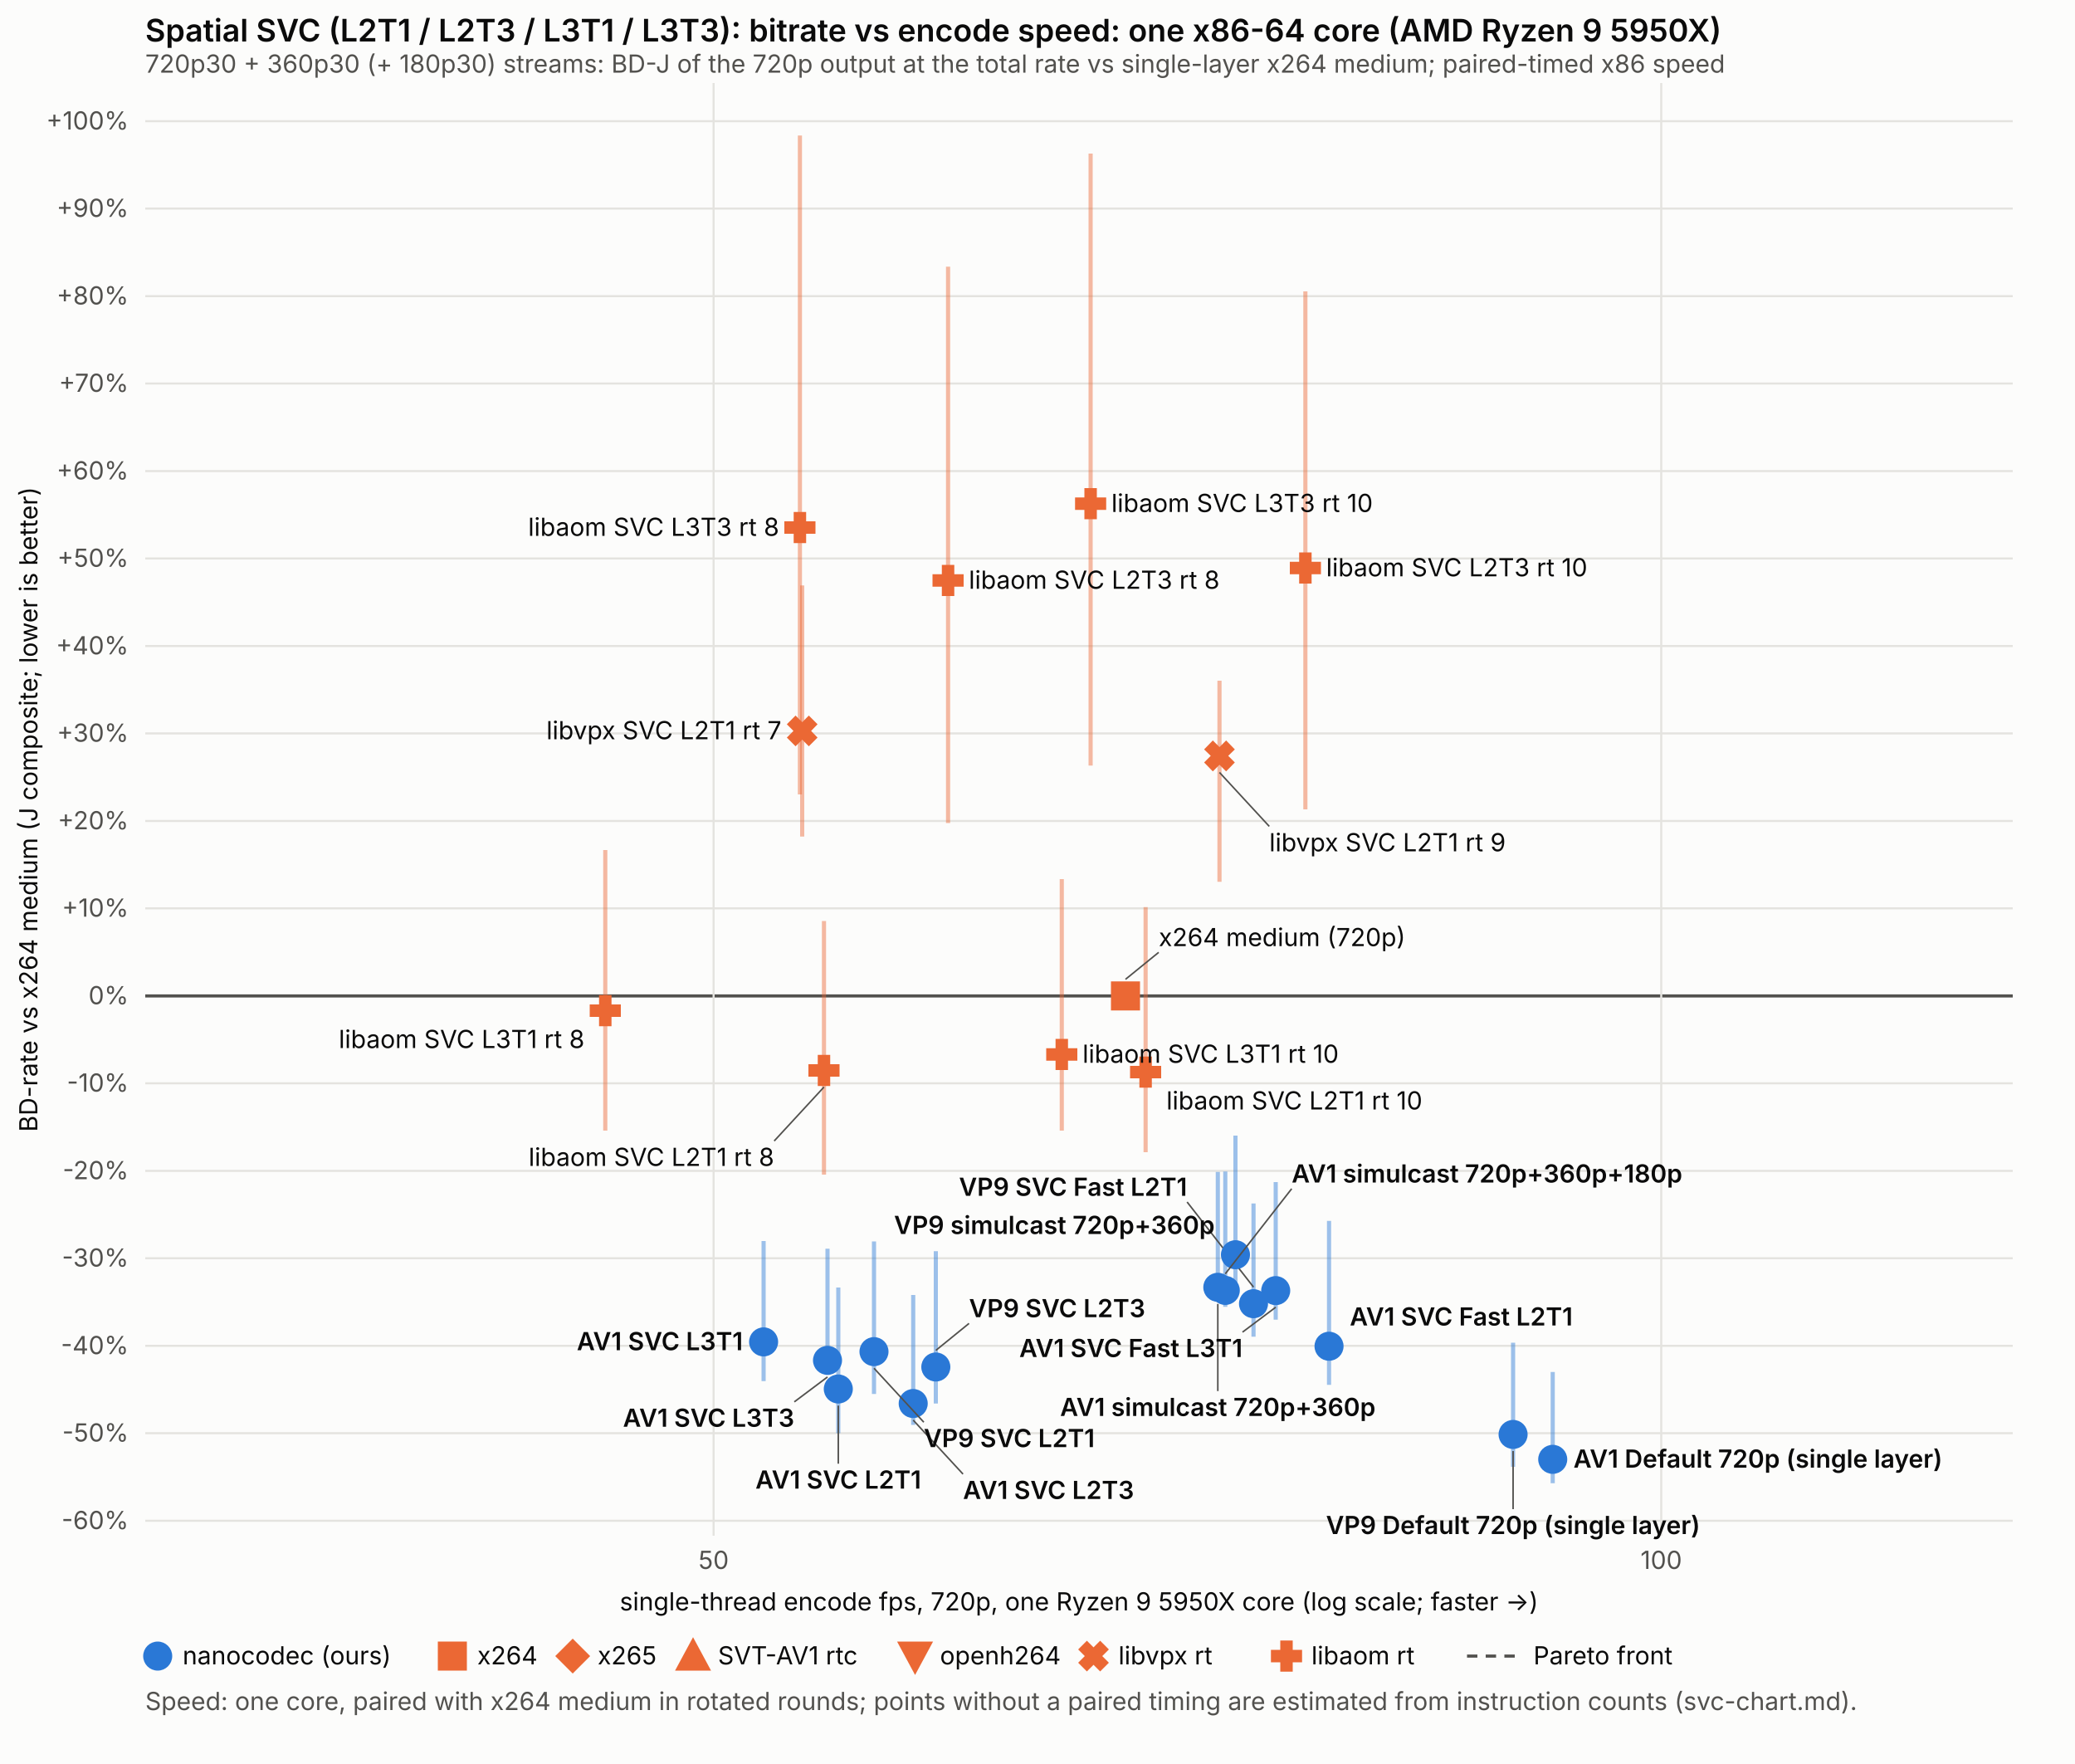
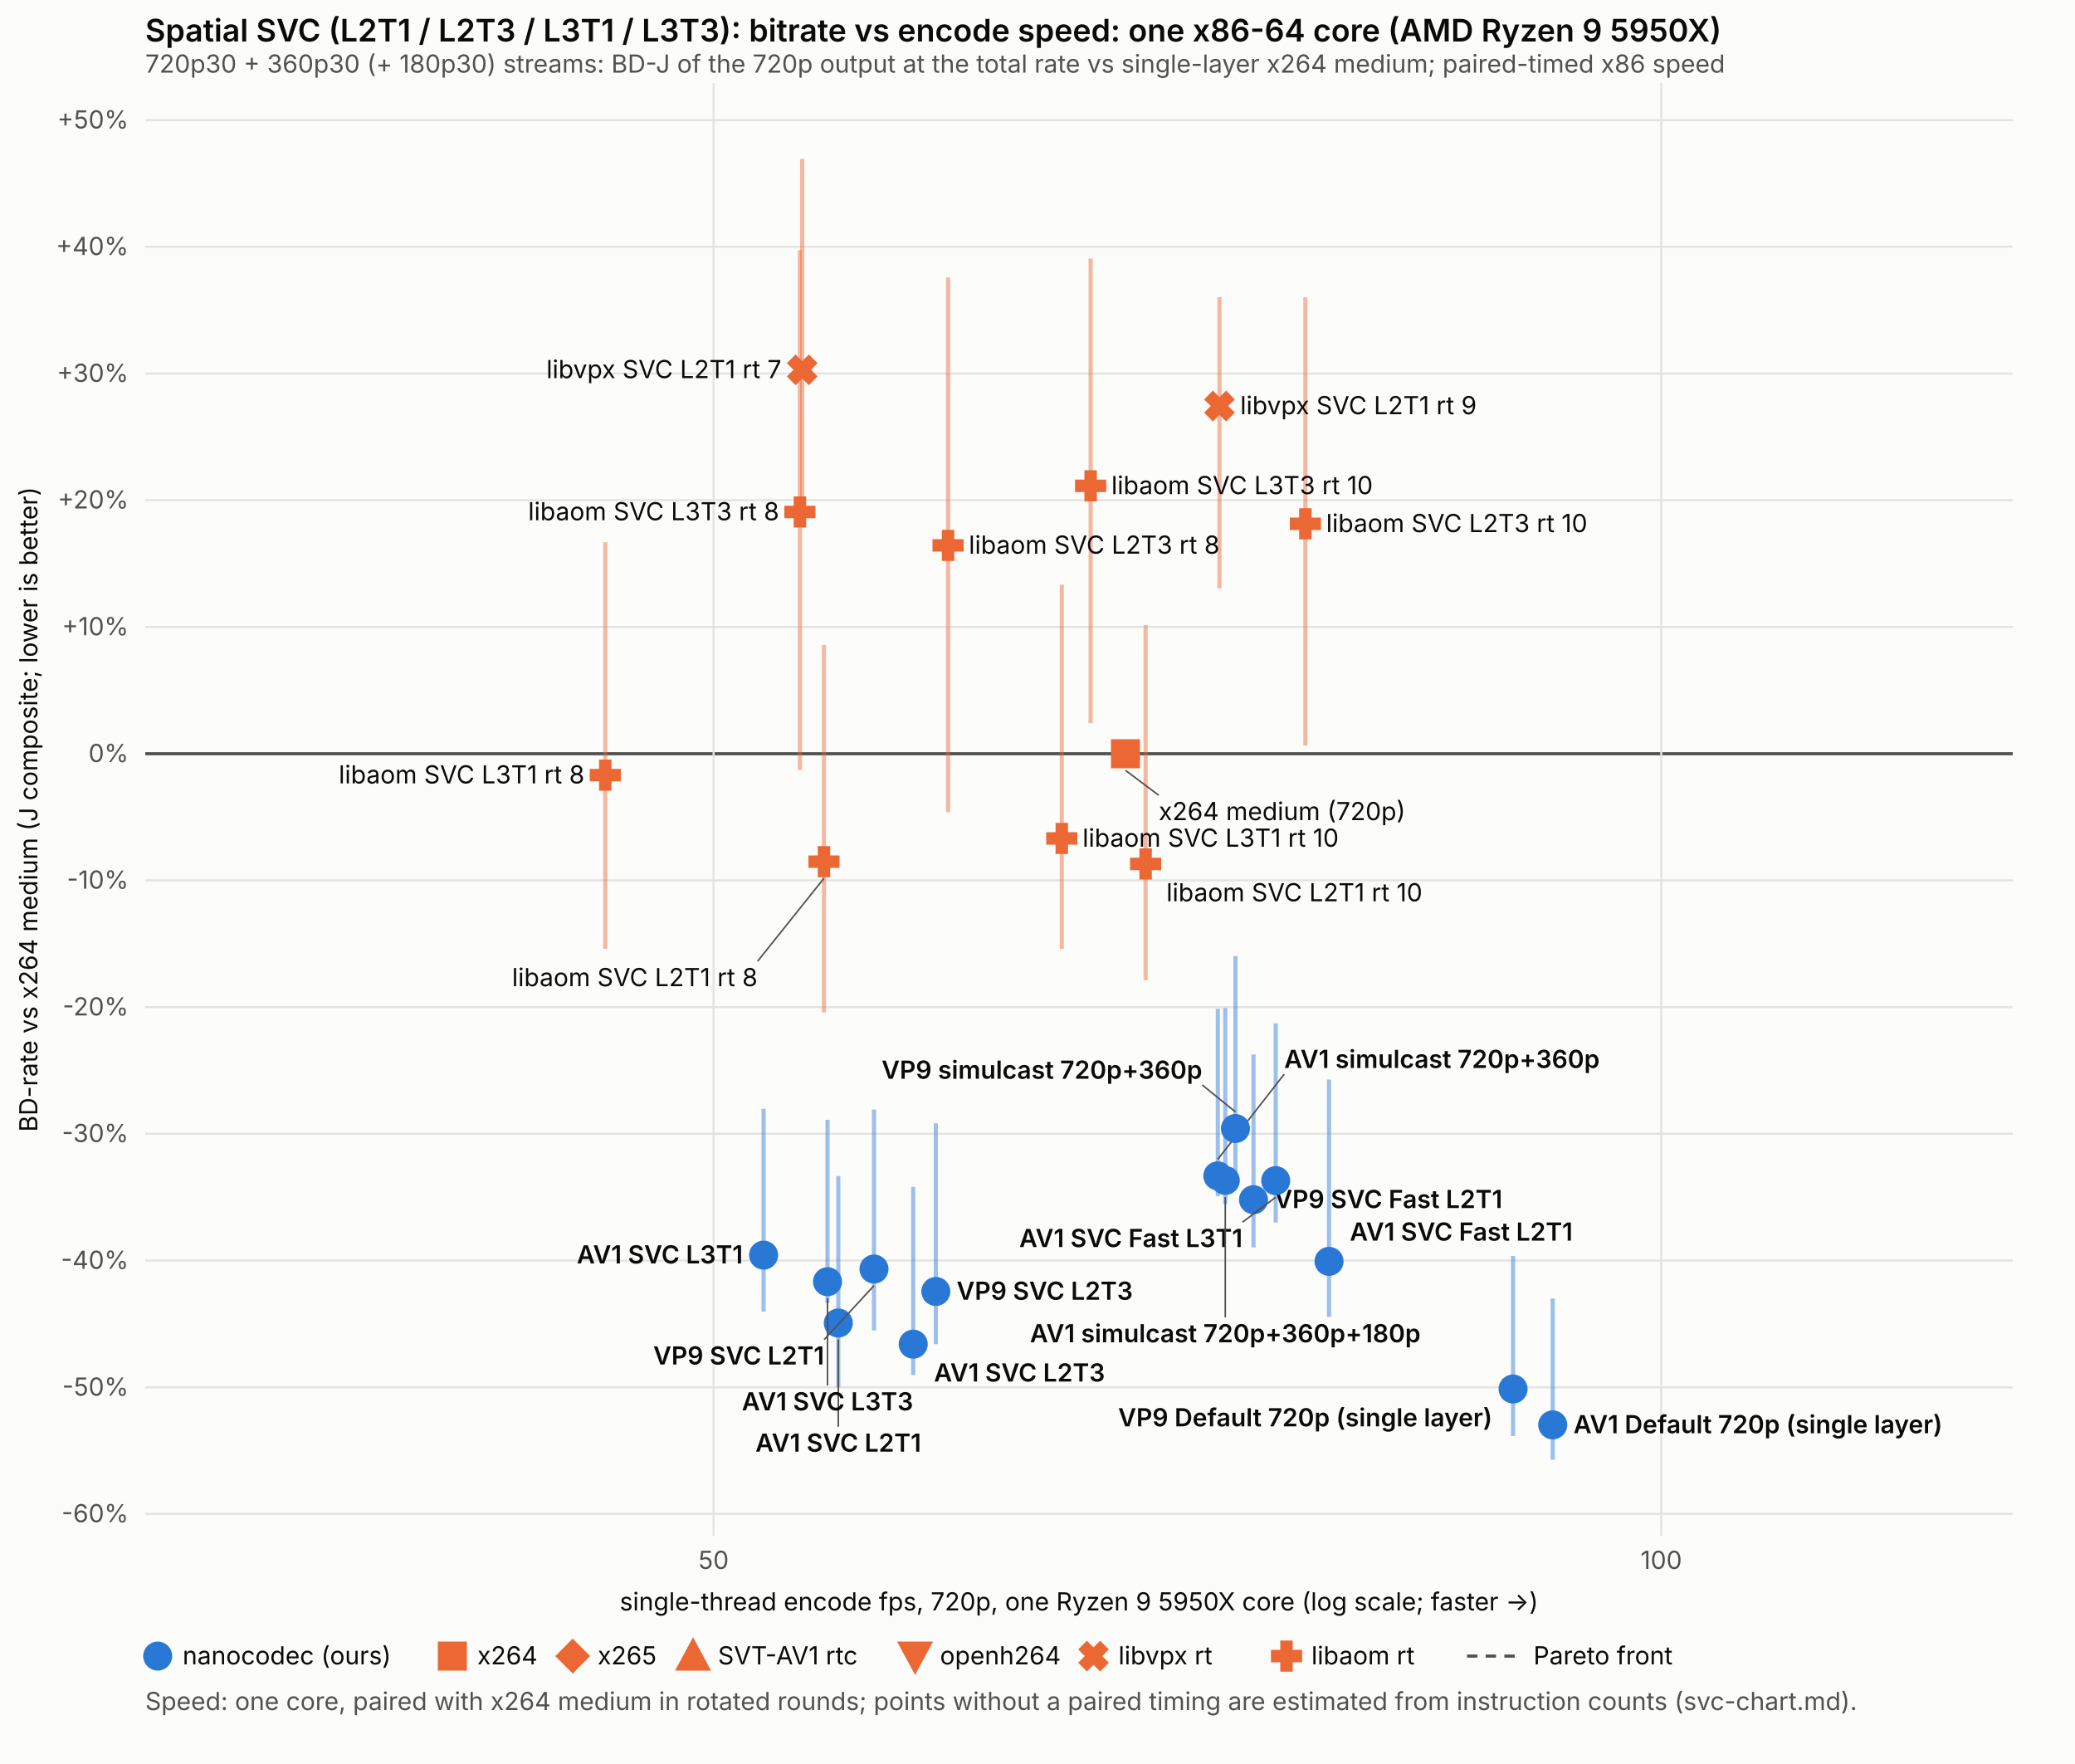
<svg xmlns="http://www.w3.org/2000/svg" viewBox="0 0 1000 850" width="1000" height="850" font-family="system-ui, -apple-system, Segoe UI, sans-serif" font-size="12">
  <rect width="1000" height="850" fill="#fcfcfb" />
  <text x="70" y="20" font-size="15" font-weight="600" fill="#0b0b0b">Spatial SVC (L2T1 / L2T3 / L3T1 / L3T3): bitrate vs encode speed: one x86-64 core (AMD Ryzen 9 5950X)</text>
  <text x="70" y="35" fill="#52514e">720p30 + 360p30 (+ 180p30) streams: BD-J of the 720p output at the total rate vs single-layer x264 medium; paired-timed x86 speed</text>
-   <line x1="70" x2="970" y1="732.8" y2="732.8" stroke="#e4e3df" stroke-width="1" />
-   <text x="62" y="736.8" text-anchor="end" fill="#52514e">-60%</text>
-   <line x1="70" x2="970" y1="690.6" y2="690.6" stroke="#e4e3df" stroke-width="1" />
-   <text x="62" y="694.6" text-anchor="end" fill="#52514e">-50%</text>
-   <line x1="70" x2="970" y1="648.5" y2="648.5" stroke="#e4e3df" stroke-width="1" />
-   <text x="62" y="652.5" text-anchor="end" fill="#52514e">-40%</text>
-   <line x1="70" x2="970" y1="606.3" y2="606.3" stroke="#e4e3df" stroke-width="1" />
-   <text x="62" y="610.3" text-anchor="end" fill="#52514e">-30%</text>
-   <line x1="70" x2="970" y1="564.2" y2="564.2" stroke="#e4e3df" stroke-width="1" />
-   <text x="62" y="568.2" text-anchor="end" fill="#52514e">-20%</text>
-   <line x1="70" x2="970" y1="522.0" y2="522.0" stroke="#e4e3df" stroke-width="1" />
-   <text x="62" y="526.0" text-anchor="end" fill="#52514e">-10%</text>
-   <line x1="70" x2="970" y1="479.9" y2="479.9" stroke="#52514e" stroke-width="1.5" />
-   <text x="62" y="483.9" text-anchor="end" fill="#52514e">0%</text>
-   <line x1="70" x2="970" y1="437.7" y2="437.7" stroke="#e4e3df" stroke-width="1" />
-   <text x="62" y="441.7" text-anchor="end" fill="#52514e">+10%</text>
-   <line x1="70" x2="970" y1="395.6" y2="395.6" stroke="#e4e3df" stroke-width="1" />
-   <text x="62" y="399.6" text-anchor="end" fill="#52514e">+20%</text>
-   <line x1="70" x2="970" y1="353.4" y2="353.4" stroke="#e4e3df" stroke-width="1" />
-   <text x="62" y="357.4" text-anchor="end" fill="#52514e">+30%</text>
-   <line x1="70" x2="970" y1="311.3" y2="311.3" stroke="#e4e3df" stroke-width="1" />
-   <text x="62" y="315.3" text-anchor="end" fill="#52514e">+40%</text>
-   <line x1="70" x2="970" y1="269.1" y2="269.1" stroke="#e4e3df" stroke-width="1" />
-   <text x="62" y="273.1" text-anchor="end" fill="#52514e">+50%</text>
-   <line x1="70" x2="970" y1="227.0" y2="227.0" stroke="#e4e3df" stroke-width="1" />
-   <text x="62" y="231.0" text-anchor="end" fill="#52514e">+60%</text>
-   <line x1="70" x2="970" y1="184.8" y2="184.8" stroke="#e4e3df" stroke-width="1" />
-   <text x="62" y="188.8" text-anchor="end" fill="#52514e">+70%</text>
-   <line x1="70" x2="970" y1="142.7" y2="142.7" stroke="#e4e3df" stroke-width="1" />
-   <text x="62" y="146.7" text-anchor="end" fill="#52514e">+80%</text>
-   <line x1="70" x2="970" y1="100.5" y2="100.5" stroke="#e4e3df" stroke-width="1" />
-   <text x="62" y="104.5" text-anchor="end" fill="#52514e">+90%</text>
-   <line x1="70" x2="970" y1="58.4" y2="58.4" stroke="#e4e3df" stroke-width="1" />
-   <text x="62" y="62.4" text-anchor="end" fill="#52514e">+100%</text>
+   <line x1="70" x2="970" y1="729.5" y2="729.5" stroke="#e4e3df" stroke-width="1" />
+   <text x="62" y="733.5" text-anchor="end" fill="#52514e">-60%</text>
+   <line x1="70" x2="970" y1="668.5" y2="668.5" stroke="#e4e3df" stroke-width="1" />
+   <text x="62" y="672.5" text-anchor="end" fill="#52514e">-50%</text>
+   <line x1="70" x2="970" y1="607.4" y2="607.4" stroke="#e4e3df" stroke-width="1" />
+   <text x="62" y="611.4" text-anchor="end" fill="#52514e">-40%</text>
+   <line x1="70" x2="970" y1="546.3" y2="546.3" stroke="#e4e3df" stroke-width="1" />
+   <text x="62" y="550.3" text-anchor="end" fill="#52514e">-30%</text>
+   <line x1="70" x2="970" y1="485.3" y2="485.3" stroke="#e4e3df" stroke-width="1" />
+   <text x="62" y="489.3" text-anchor="end" fill="#52514e">-20%</text>
+   <line x1="70" x2="970" y1="424.2" y2="424.2" stroke="#e4e3df" stroke-width="1" />
+   <text x="62" y="428.2" text-anchor="end" fill="#52514e">-10%</text>
+   <line x1="70" x2="970" y1="363.2" y2="363.2" stroke="#52514e" stroke-width="1.5" />
+   <text x="62" y="367.2" text-anchor="end" fill="#52514e">0%</text>
+   <line x1="70" x2="970" y1="302.1" y2="302.1" stroke="#e4e3df" stroke-width="1" />
+   <text x="62" y="306.1" text-anchor="end" fill="#52514e">+10%</text>
+   <line x1="70" x2="970" y1="241.0" y2="241.0" stroke="#e4e3df" stroke-width="1" />
+   <text x="62" y="245.0" text-anchor="end" fill="#52514e">+20%</text>
+   <line x1="70" x2="970" y1="180.0" y2="180.0" stroke="#e4e3df" stroke-width="1" />
+   <text x="62" y="184.0" text-anchor="end" fill="#52514e">+30%</text>
+   <line x1="70" x2="970" y1="118.9" y2="118.9" stroke="#e4e3df" stroke-width="1" />
+   <text x="62" y="122.9" text-anchor="end" fill="#52514e">+40%</text>
+   <line x1="70" x2="970" y1="57.9" y2="57.9" stroke="#e4e3df" stroke-width="1" />
+   <text x="62" y="61.9" text-anchor="end" fill="#52514e">+50%</text>
  <line x1="343.9" x2="343.9" y1="40" y2="740" stroke="#e4e3df" />
  <text x="343.9" y="756" text-anchor="middle" fill="#52514e">50</text>
  <line x1="800.6" x2="800.6" y1="40" y2="740" stroke="#e4e3df" />
  <text x="800.6" y="756" text-anchor="middle" fill="#52514e">100</text>
  <text x="520.0" y="776" text-anchor="middle" fill="#0b0b0b">single-thread encode fps, 720p, one Ryzen 9 5950X core (log scale; faster →)</text>
  <text transform="translate(18,390.0) rotate(-90)" text-anchor="middle" fill="#0b0b0b">BD-rate vs x264 medium (J composite; lower is better)</text>
-   <polyline points="748.3,703.2" fill="none" stroke="#52514e" stroke-width="1.5" stroke-dasharray="5 4" />
-   <line x1="542.4" x2="542.4" y1="479.9" y2="479.9" stroke="#eb6834" stroke-opacity="0.45" stroke-width="2" />
-   <line x1="748.3" x2="748.3" y1="714.7" y2="661.1" stroke="#2a78d6" stroke-opacity="0.45" stroke-width="2" />
-   <line x1="729.2" x2="729.2" y1="706.8" y2="647.0" stroke="#2a78d6" stroke-opacity="0.45" stroke-width="2" />
-   <line x1="404.0" x2="404.0" y1="690.6" y2="620.4" stroke="#2a78d6" stroke-opacity="0.45" stroke-width="2" />
-   <line x1="440.1" x2="440.1" y1="686.6" y2="624.0" stroke="#2a78d6" stroke-opacity="0.45" stroke-width="2" />
-   <line x1="640.5" x2="640.5" y1="667.3" y2="588.3" stroke="#2a78d6" stroke-opacity="0.45" stroke-width="2" />
-   <line x1="586.9" x2="586.9" y1="627.1" y2="564.7" stroke="#2a78d6" stroke-opacity="0.45" stroke-width="2" />
-   <line x1="397.1" x2="397.1" y1="566.0" y2="443.8" stroke="#eb6834" stroke-opacity="0.45" stroke-width="2" />
-   <line x1="552.1" x2="552.1" y1="555.2" y2="437.1" stroke="#eb6834" stroke-opacity="0.45" stroke-width="2" />
-   <line x1="456.9" x2="456.9" y1="396.6" y2="128.5" stroke="#eb6834" stroke-opacity="0.45" stroke-width="2" />
-   <line x1="629.1" x2="629.1" y1="390.0" y2="140.4" stroke="#eb6834" stroke-opacity="0.45" stroke-width="2" />
-   <line x1="421.2" x2="421.2" y1="671.7" y2="598.2" stroke="#2a78d6" stroke-opacity="0.45" stroke-width="2" />
-   <line x1="451.0" x2="451.0" y1="676.3" y2="602.9" stroke="#2a78d6" stroke-opacity="0.45" stroke-width="2" />
-   <line x1="604.1" x2="604.1" y1="644.1" y2="579.9" stroke="#2a78d6" stroke-opacity="0.45" stroke-width="2" />
-   <line x1="595.4" x2="595.4" y1="619.7" y2="547.2" stroke="#2a78d6" stroke-opacity="0.45" stroke-width="2" />
-   <line x1="386.6" x2="386.6" y1="403.1" y2="282.1" stroke="#eb6834" stroke-opacity="0.45" stroke-width="2" />
-   <line x1="587.7" x2="587.7" y1="424.9" y2="328.0" stroke="#eb6834" stroke-opacity="0.45" stroke-width="2" />
-   <line x1="368.0" x2="368.0" y1="665.5" y2="598.0" stroke="#2a78d6" stroke-opacity="0.45" stroke-width="2" />
-   <line x1="398.8" x2="398.8" y1="662.5" y2="601.7" stroke="#2a78d6" stroke-opacity="0.45" stroke-width="2" />
-   <line x1="614.8" x2="614.8" y1="635.9" y2="569.6" stroke="#2a78d6" stroke-opacity="0.45" stroke-width="2" />
-   <line x1="590.5" x2="590.5" y1="629.7" y2="564.5" stroke="#2a78d6" stroke-opacity="0.45" stroke-width="2" />
-   <line x1="291.7" x2="291.7" y1="544.8" y2="409.6" stroke="#eb6834" stroke-opacity="0.45" stroke-width="2" />
-   <line x1="511.7" x2="511.7" y1="544.8" y2="423.6" stroke="#eb6834" stroke-opacity="0.45" stroke-width="2" />
-   <line x1="385.5" x2="385.5" y1="382.8" y2="65.3" stroke="#eb6834" stroke-opacity="0.45" stroke-width="2" />
-   <line x1="525.6" x2="525.6" y1="368.9" y2="74.0" stroke="#eb6834" stroke-opacity="0.45" stroke-width="2" />
+   <polyline points="748.3,686.6" fill="none" stroke="#52514e" stroke-width="1.5" stroke-dasharray="5 4" />
+   <line x1="542.4" x2="542.4" y1="363.2" y2="363.2" stroke="#eb6834" stroke-opacity="0.45" stroke-width="2" />
+   <line x1="748.3" x2="748.3" y1="703.4" y2="625.7" stroke="#2a78d6" stroke-opacity="0.45" stroke-width="2" />
+   <line x1="729.2" x2="729.2" y1="692.0" y2="605.2" stroke="#2a78d6" stroke-opacity="0.45" stroke-width="2" />
+   <line x1="404.0" x2="404.0" y1="668.5" y2="566.7" stroke="#2a78d6" stroke-opacity="0.45" stroke-width="2" />
+   <line x1="440.1" x2="440.1" y1="662.6" y2="571.9" stroke="#2a78d6" stroke-opacity="0.45" stroke-width="2" />
+   <line x1="640.5" x2="640.5" y1="634.6" y2="520.2" stroke="#2a78d6" stroke-opacity="0.45" stroke-width="2" />
+   <line x1="586.9" x2="586.9" y1="576.4" y2="486.1" stroke="#2a78d6" stroke-opacity="0.45" stroke-width="2" />
+   <line x1="397.1" x2="397.1" y1="487.9" y2="310.8" stroke="#eb6834" stroke-opacity="0.45" stroke-width="2" />
+   <line x1="552.1" x2="552.1" y1="472.3" y2="301.2" stroke="#eb6834" stroke-opacity="0.45" stroke-width="2" />
+   <line x1="456.9" x2="456.9" y1="391.4" y2="133.7" stroke="#eb6834" stroke-opacity="0.45" stroke-width="2" />
+   <line x1="629.1" x2="629.1" y1="359.2" y2="143.2" stroke="#eb6834" stroke-opacity="0.45" stroke-width="2" />
+   <line x1="421.2" x2="421.2" y1="641.1" y2="534.6" stroke="#2a78d6" stroke-opacity="0.45" stroke-width="2" />
+   <line x1="451.0" x2="451.0" y1="647.7" y2="541.3" stroke="#2a78d6" stroke-opacity="0.45" stroke-width="2" />
+   <line x1="604.1" x2="604.1" y1="601.1" y2="508.1" stroke="#2a78d6" stroke-opacity="0.45" stroke-width="2" />
+   <line x1="595.4" x2="595.4" y1="565.7" y2="460.7" stroke="#2a78d6" stroke-opacity="0.45" stroke-width="2" />
+   <line x1="386.6" x2="386.6" y1="252.0" y2="76.6" stroke="#eb6834" stroke-opacity="0.45" stroke-width="2" />
+   <line x1="587.7" x2="587.7" y1="283.5" y2="143.2" stroke="#eb6834" stroke-opacity="0.45" stroke-width="2" />
+   <line x1="368.0" x2="368.0" y1="632.0" y2="534.3" stroke="#2a78d6" stroke-opacity="0.45" stroke-width="2" />
+   <line x1="398.8" x2="398.8" y1="627.8" y2="539.6" stroke="#2a78d6" stroke-opacity="0.45" stroke-width="2" />
+   <line x1="614.8" x2="614.8" y1="589.1" y2="493.1" stroke="#2a78d6" stroke-opacity="0.45" stroke-width="2" />
+   <line x1="590.5" x2="590.5" y1="580.2" y2="485.7" stroke="#2a78d6" stroke-opacity="0.45" stroke-width="2" />
+   <line x1="291.7" x2="291.7" y1="457.2" y2="261.3" stroke="#eb6834" stroke-opacity="0.45" stroke-width="2" />
+   <line x1="511.7" x2="511.7" y1="457.2" y2="281.7" stroke="#eb6834" stroke-opacity="0.45" stroke-width="2" />
+   <line x1="385.5" x2="385.5" y1="371.0" y2="120.5" stroke="#eb6834" stroke-opacity="0.45" stroke-width="2" />
+   <line x1="525.6" x2="525.6" y1="348.5" y2="124.6" stroke="#eb6834" stroke-opacity="0.45" stroke-width="2" />
  <g>
-     <rect x="536.4" y="473.9" width="12" height="12" fill="#eb6834" stroke="#eb6834" stroke-width="2" />
+     <rect x="536.4" y="357.2" width="12" height="12" fill="#eb6834" stroke="#eb6834" stroke-width="2" />
  </g>
-   <line x1="542.4" y1="471.9" x2="558.4" y2="458.9" stroke="#52514e" stroke-width="0.75" />
-   <text x="558.4" y="455.9" text-anchor="start" fill="#0b0b0b">x264 medium (720p)</text>
+   <line x1="542.4" y1="371.2" x2="558.4" y2="383.2" stroke="#52514e" stroke-width="0.75" />
+   <text x="558.4" y="395.2" text-anchor="start" fill="#0b0b0b">x264 medium (720p)</text>
  <g>
-     <circle cx="748.3" cy="703.2" r="6" fill="#2a78d6" stroke="#2a78d6" stroke-width="2" />
+     <circle cx="748.3" cy="686.6" r="6" fill="#2a78d6" stroke="#2a78d6" stroke-width="2" />
  </g>
-   <text x="758.3" y="707.2" text-anchor="start" fill="#0b0b0b" font-weight="600">AV1 Default 720p (single layer)</text>
+   <text x="758.3" y="690.6" text-anchor="start" fill="#0b0b0b" font-weight="600">AV1 Default 720p (single layer)</text>
  <g>
-     <circle cx="729.2" cy="691.2" r="6" fill="#2a78d6" stroke="#2a78d6" stroke-width="2" />
+     <circle cx="729.2" cy="669.3" r="6" fill="#2a78d6" stroke="#2a78d6" stroke-width="2" />
  </g>
-   <line x1="729.2" y1="699.2" x2="729.2" y2="727.2" stroke="#52514e" stroke-width="0.75" />
-   <text x="729.2" y="739.2" text-anchor="middle" fill="#0b0b0b" font-weight="600">VP9 Default 720p (single layer)</text>
+   <text x="719.2" y="687.3" text-anchor="end" fill="#0b0b0b" font-weight="600">VP9 Default 720p (single layer)</text>
  <g>
-     <circle cx="404.0" cy="669.3" r="6" fill="#2a78d6" stroke="#2a78d6" stroke-width="2" />
+     <circle cx="404.0" cy="637.5" r="6" fill="#2a78d6" stroke="#2a78d6" stroke-width="2" />
  </g>
-   <line x1="404.0" y1="677.3" x2="404.0" y2="705.3" stroke="#52514e" stroke-width="0.75" />
-   <text x="404.0" y="717.3" text-anchor="middle" fill="#0b0b0b" font-weight="600">AV1 SVC L2T1</text>
+   <line x1="404.0" y1="645.5" x2="404.0" y2="687.5" stroke="#52514e" stroke-width="0.75" />
+   <text x="404.0" y="699.5" text-anchor="middle" fill="#0b0b0b" font-weight="600">AV1 SVC L2T1</text>
  <g>
-     <circle cx="440.1" cy="676.3" r="6" fill="#2a78d6" stroke="#2a78d6" stroke-width="2" />
+     <circle cx="440.1" cy="647.7" r="6" fill="#2a78d6" stroke="#2a78d6" stroke-width="2" />
  </g>
-   <line x1="440.1" y1="684.3" x2="464.1" y2="710.3" stroke="#52514e" stroke-width="0.75" />
-   <text x="464.1" y="722.3" text-anchor="start" fill="#0b0b0b" font-weight="600">AV1 SVC L2T3</text>
+   <text x="450.1" y="665.7" text-anchor="start" fill="#0b0b0b" font-weight="600">AV1 SVC L2T3</text>
  <g>
-     <circle cx="640.5" cy="648.7" r="6" fill="#2a78d6" stroke="#2a78d6" stroke-width="2" />
+     <circle cx="640.5" cy="607.8" r="6" fill="#2a78d6" stroke="#2a78d6" stroke-width="2" />
  </g>
-   <text x="650.5" y="638.7" text-anchor="start" fill="#0b0b0b" font-weight="600">AV1 SVC Fast L2T1</text>
+   <text x="650.5" y="597.8" text-anchor="start" fill="#0b0b0b" font-weight="600">AV1 SVC Fast L2T1</text>
  <g>
-     <circle cx="586.9" cy="620.3" r="6" fill="#2a78d6" stroke="#2a78d6" stroke-width="2" />
+     <circle cx="586.9" cy="566.6" r="6" fill="#2a78d6" stroke="#2a78d6" stroke-width="2" />
  </g>
-   <line x1="586.9" y1="628.3" x2="586.9" y2="670.3" stroke="#52514e" stroke-width="0.75" />
-   <text x="586.9" y="682.3" text-anchor="middle" fill="#0b0b0b" font-weight="600">AV1 simulcast 720p+360p</text>
+   <line x1="586.9" y1="558.6" x2="618.9" y2="517.6" stroke="#52514e" stroke-width="0.75" />
+   <text x="618.9" y="514.6" text-anchor="start" fill="#0b0b0b" font-weight="600">AV1 simulcast 720p+360p</text>
  <g>
-     <polygon points="394.6,508.8 399.6,508.8 399.6,513.3 404.1,513.3 404.1,518.3 399.6,518.3 399.6,522.8 394.6,522.8 394.6,518.3 390.1,518.3 390.1,513.3 394.6,513.3" fill="#eb6834" stroke="#eb6834" stroke-width="1" />
+     <polygon points="394.6,408.2 399.6,408.2 399.6,412.7 404.1,412.7 404.1,417.7 399.6,417.7 399.6,422.2 394.6,422.2 394.6,417.7 390.1,417.7 390.1,412.7 394.6,412.7" fill="#eb6834" stroke="#eb6834" stroke-width="1" />
  </g>
-   <line x1="397.1" y1="523.8" x2="373.1" y2="549.8" stroke="#52514e" stroke-width="0.75" />
-   <text x="373.1" y="561.8" text-anchor="end" fill="#0b0b0b">libaom SVC L2T1 rt 8</text>
+   <line x1="397.1" y1="423.2" x2="365.1" y2="463.2" stroke="#52514e" stroke-width="0.75" />
+   <text x="365.1" y="475.2" text-anchor="end" fill="#0b0b0b">libaom SVC L2T1 rt 8</text>
  <g>
-     <polygon points="549.6,509.6 554.6,509.6 554.6,514.1 559.1,514.1 559.1,519.1 554.6,519.1 554.6,523.6 549.6,523.6 549.6,519.1 545.1,519.1 545.1,514.1 549.6,514.1" fill="#eb6834" stroke="#eb6834" stroke-width="1" />
+     <polygon points="549.6,409.3 554.6,409.3 554.6,413.8 559.1,413.8 559.1,418.8 554.6,418.8 554.6,423.3 549.6,423.3 549.6,418.8 545.1,418.8 545.1,413.8 549.6,413.8" fill="#eb6834" stroke="#eb6834" stroke-width="1" />
  </g>
-   <text x="562.1" y="534.6" text-anchor="start" fill="#0b0b0b">libaom SVC L2T1 rt 10</text>
+   <text x="562.1" y="434.3" text-anchor="start" fill="#0b0b0b">libaom SVC L2T1 rt 10</text>
  <g>
-     <polygon points="454.4,272.7 459.4,272.7 459.4,277.2 463.9,277.2 463.9,282.2 459.4,282.2 459.4,286.7 454.4,286.7 454.4,282.2 449.9,282.2 449.9,277.2 454.4,277.2" fill="#eb6834" stroke="#eb6834" stroke-width="1" />
+     <polygon points="454.4,255.8 459.4,255.8 459.4,260.3 463.9,260.3 463.9,265.3 459.4,265.3 459.4,269.8 454.4,269.8 454.4,265.3 449.9,265.3 449.9,260.3 454.4,260.3" fill="#eb6834" stroke="#eb6834" stroke-width="1" />
  </g>
-   <text x="466.9" y="283.7" text-anchor="start" fill="#0b0b0b">libaom SVC L2T3 rt 8</text>
+   <text x="466.9" y="266.8" text-anchor="start" fill="#0b0b0b">libaom SVC L2T3 rt 8</text>
  <g>
-     <polygon points="626.6,266.7 631.6,266.7 631.6,271.2 636.1,271.2 636.1,276.2 631.6,276.2 631.6,280.7 626.6,280.7 626.6,276.2 622.1,276.2 622.1,271.2 626.6,271.2" fill="#eb6834" stroke="#eb6834" stroke-width="1" />
+     <polygon points="626.6,245.4 631.6,245.4 631.6,249.9 636.1,249.9 636.1,254.9 631.6,254.9 631.6,259.4 626.6,259.4 626.6,254.9 622.1,254.9 622.1,249.9 626.6,249.9" fill="#eb6834" stroke="#eb6834" stroke-width="1" />
  </g>
-   <text x="639.1" y="277.7" text-anchor="start" fill="#0b0b0b">libaom SVC L2T3 rt 10</text>
+   <text x="639.1" y="256.4" text-anchor="start" fill="#0b0b0b">libaom SVC L2T3 rt 10</text>
  <g>
-     <circle cx="421.2" cy="651.3" r="6" fill="#2a78d6" stroke="#2a78d6" stroke-width="2" />
+     <circle cx="421.2" cy="611.5" r="6" fill="#2a78d6" stroke="#2a78d6" stroke-width="2" />
  </g>
-   <line x1="421.2" y1="659.3" x2="445.2" y2="685.3" stroke="#52514e" stroke-width="0.75" />
-   <text x="445.2" y="697.3" text-anchor="start" fill="#0b0b0b" font-weight="600">VP9 SVC L2T1</text>
+   <line x1="421.2" y1="619.5" x2="397.2" y2="645.5" stroke="#52514e" stroke-width="0.75" />
+   <text x="397.2" y="657.5" text-anchor="end" fill="#0b0b0b" font-weight="600">VP9 SVC L2T1</text>
  <g>
-     <circle cx="451.0" cy="658.7" r="6" fill="#2a78d6" stroke="#2a78d6" stroke-width="2" />
+     <circle cx="451.0" cy="622.3" r="6" fill="#2a78d6" stroke="#2a78d6" stroke-width="2" />
  </g>
-   <line x1="451.0" y1="650.7" x2="467.0" y2="637.7" stroke="#52514e" stroke-width="0.75" />
-   <text x="467.0" y="634.7" text-anchor="start" fill="#0b0b0b" font-weight="600">VP9 SVC L2T3</text>
+   <text x="461.0" y="626.3" text-anchor="start" fill="#0b0b0b" font-weight="600">VP9 SVC L2T3</text>
  <g>
-     <circle cx="604.1" cy="628.2" r="6" fill="#2a78d6" stroke="#2a78d6" stroke-width="2" />
+     <circle cx="604.1" cy="578.1" r="6" fill="#2a78d6" stroke="#2a78d6" stroke-width="2" />
  </g>
-   <line x1="604.1" y1="620.2" x2="572.1" y2="579.2" stroke="#52514e" stroke-width="0.75" />
-   <text x="572.1" y="576.2" text-anchor="end" fill="#0b0b0b" font-weight="600">VP9 SVC Fast L2T1</text>
+   <text x="614.1" y="582.1" text-anchor="start" fill="#0b0b0b" font-weight="600">VP9 SVC Fast L2T1</text>
  <g>
-     <circle cx="595.4" cy="604.6" r="6" fill="#2a78d6" stroke="#2a78d6" stroke-width="2" />
+     <circle cx="595.4" cy="543.8" r="6" fill="#2a78d6" stroke="#2a78d6" stroke-width="2" />
  </g>
-   <text x="585.4" y="594.6" text-anchor="end" fill="#0b0b0b" font-weight="600">VP9 simulcast 720p+360p</text>
+   <line x1="595.4" y1="535.8" x2="579.4" y2="522.8" stroke="#52514e" stroke-width="0.75" />
+   <text x="579.4" y="519.8" text-anchor="end" fill="#0b0b0b" font-weight="600">VP9 simulcast 720p+360p</text>
  <g>
-     <polygon points="389.8,345.5 393.3,349.0 390.2,352.2 393.3,355.4 389.8,358.9 386.6,355.7 383.4,358.9 379.9,355.4 383.1,352.2 379.9,349.0 383.4,345.5 386.6,348.7" fill="#eb6834" stroke="#eb6834" stroke-width="1" />
+     <polygon points="389.8,171.5 393.3,175.0 390.2,178.2 393.3,181.4 389.8,184.9 386.6,181.7 383.4,184.9 379.9,181.4 383.1,178.2 379.9,175.0 383.4,171.5 386.6,174.7" fill="#eb6834" stroke="#eb6834" stroke-width="1" />
  </g>
-   <text x="376.6" y="356.2" text-anchor="end" fill="#0b0b0b">libvpx SVC L2T1 rt 7</text>
+   <text x="376.6" y="182.2" text-anchor="end" fill="#0b0b0b">libvpx SVC L2T1 rt 7</text>
  <g>
-     <polygon points="590.9,357.5 594.4,361.1 591.2,364.2 594.4,367.4 590.9,371.0 587.7,367.8 584.5,371.0 581.0,367.4 584.2,364.2 581.0,361.1 584.5,357.5 587.7,360.7" fill="#eb6834" stroke="#eb6834" stroke-width="1" />
+     <polygon points="590.9,188.9 594.4,192.5 591.2,195.6 594.4,198.8 590.9,202.4 587.7,199.2 584.5,202.4 581.0,198.8 584.2,195.6 581.0,192.5 584.5,188.9 587.7,192.1" fill="#eb6834" stroke="#eb6834" stroke-width="1" />
  </g>
-   <line x1="587.7" y1="372.2" x2="611.7" y2="398.2" stroke="#52514e" stroke-width="0.75" />
-   <text x="611.7" y="410.2" text-anchor="start" fill="#0b0b0b">libvpx SVC L2T1 rt 9</text>
+   <text x="597.7" y="199.6" text-anchor="start" fill="#0b0b0b">libvpx SVC L2T1 rt 9</text>
  <g>
-     <circle cx="368.0" cy="646.6" r="6" fill="#2a78d6" stroke="#2a78d6" stroke-width="2" />
+     <circle cx="368.0" cy="604.8" r="6" fill="#2a78d6" stroke="#2a78d6" stroke-width="2" />
  </g>
-   <text x="358.0" y="650.6" text-anchor="end" fill="#0b0b0b" font-weight="600">AV1 SVC L3T1</text>
+   <text x="358.0" y="608.8" text-anchor="end" fill="#0b0b0b" font-weight="600">AV1 SVC L3T1</text>
  <g>
-     <circle cx="398.8" cy="655.5" r="6" fill="#2a78d6" stroke="#2a78d6" stroke-width="2" />
+     <circle cx="398.8" cy="617.6" r="6" fill="#2a78d6" stroke="#2a78d6" stroke-width="2" />
  </g>
-   <line x1="398.8" y1="663.5" x2="382.8" y2="675.5" stroke="#52514e" stroke-width="0.75" />
-   <text x="382.8" y="687.5" text-anchor="end" fill="#0b0b0b" font-weight="600">AV1 SVC L3T3</text>
+   <line x1="398.8" y1="625.6" x2="398.8" y2="667.6" stroke="#52514e" stroke-width="0.75" />
+   <text x="398.8" y="679.6" text-anchor="middle" fill="#0b0b0b" font-weight="600">AV1 SVC L3T3</text>
  <g>
-     <circle cx="614.8" cy="621.9" r="6" fill="#2a78d6" stroke="#2a78d6" stroke-width="2" />
+     <circle cx="614.8" cy="568.9" r="6" fill="#2a78d6" stroke="#2a78d6" stroke-width="2" />
  </g>
-   <line x1="614.8" y1="629.9" x2="598.8" y2="641.9" stroke="#52514e" stroke-width="0.75" />
-   <text x="598.8" y="653.9" text-anchor="end" fill="#0b0b0b" font-weight="600">AV1 SVC Fast L3T1</text>
+   <line x1="614.8" y1="576.9" x2="598.8" y2="588.9" stroke="#52514e" stroke-width="0.75" />
+   <text x="598.8" y="600.9" text-anchor="end" fill="#0b0b0b" font-weight="600">AV1 SVC Fast L3T1</text>
  <g>
-     <circle cx="590.5" cy="621.8" r="6" fill="#2a78d6" stroke="#2a78d6" stroke-width="2" />
+     <circle cx="590.5" cy="568.8" r="6" fill="#2a78d6" stroke="#2a78d6" stroke-width="2" />
  </g>
-   <line x1="590.5" y1="613.8" x2="622.5" y2="572.8" stroke="#52514e" stroke-width="0.75" />
-   <text x="622.5" y="569.8" text-anchor="start" fill="#0b0b0b" font-weight="600">AV1 simulcast 720p+360p+180p</text>
+   <line x1="590.5" y1="576.8" x2="590.5" y2="634.8" stroke="#52514e" stroke-width="0.75" />
+   <text x="590.5" y="646.8" text-anchor="middle" fill="#0b0b0b" font-weight="600">AV1 simulcast 720p+360p+180p</text>
  <g>
-     <polygon points="289.2,480.0 294.2,480.0 294.2,484.5 298.7,484.5 298.7,489.5 294.2,489.5 294.2,494.0 289.2,494.0 289.2,489.5 284.7,489.5 284.7,484.5 289.2,484.5" fill="#eb6834" stroke="#eb6834" stroke-width="1" />
+     <polygon points="289.2,366.5 294.2,366.5 294.2,371.0 298.7,371.0 298.7,376.0 294.2,376.0 294.2,380.5 289.2,380.5 289.2,376.0 284.7,376.0 284.7,371.0 289.2,371.0" fill="#eb6834" stroke="#eb6834" stroke-width="1" />
  </g>
-   <text x="281.7" y="505.0" text-anchor="end" fill="#0b0b0b">libaom SVC L3T1 rt 8</text>
+   <text x="281.7" y="377.5" text-anchor="end" fill="#0b0b0b">libaom SVC L3T1 rt 8</text>
  <g>
-     <polygon points="509.2,501.1 514.2,501.1 514.2,505.6 518.7,505.6 518.7,510.6 514.2,510.6 514.2,515.1 509.2,515.1 509.2,510.6 504.7,510.6 504.7,505.6 509.2,505.6" fill="#eb6834" stroke="#eb6834" stroke-width="1" />
+     <polygon points="509.2,397.0 514.2,397.0 514.2,401.5 518.7,401.5 518.7,406.5 514.2,406.5 514.2,411.0 509.2,411.0 509.2,406.5 504.7,406.5 504.7,401.5 509.2,401.5" fill="#eb6834" stroke="#eb6834" stroke-width="1" />
  </g>
-   <text x="521.7" y="512.1" text-anchor="start" fill="#0b0b0b">libaom SVC L3T1 rt 10</text>
+   <text x="521.7" y="408.0" text-anchor="start" fill="#0b0b0b">libaom SVC L3T1 rt 10</text>
  <g>
-     <polygon points="383.0,247.2 388.0,247.2 388.0,251.7 392.5,251.7 392.5,256.7 388.0,256.7 388.0,261.2 383.0,261.2 383.0,256.7 378.5,256.7 378.5,251.7 383.0,251.7" fill="#eb6834" stroke="#eb6834" stroke-width="1" />
+     <polygon points="383.0,239.7 388.0,239.7 388.0,244.2 392.5,244.2 392.5,249.2 388.0,249.2 388.0,253.7 383.0,253.7 383.0,249.2 378.5,249.2 378.5,244.2 383.0,244.2" fill="#eb6834" stroke="#eb6834" stroke-width="1" />
  </g>
-   <text x="375.5" y="258.2" text-anchor="end" fill="#0b0b0b">libaom SVC L3T3 rt 8</text>
+   <text x="375.5" y="250.7" text-anchor="end" fill="#0b0b0b">libaom SVC L3T3 rt 8</text>
  <g>
-     <polygon points="523.1,235.7 528.1,235.7 528.1,240.2 532.6,240.2 532.6,245.2 528.1,245.2 528.1,249.7 523.1,249.7 523.1,245.2 518.6,245.2 518.6,240.2 523.1,240.2" fill="#eb6834" stroke="#eb6834" stroke-width="1" />
+     <polygon points="523.1,227.1 528.1,227.1 528.1,231.6 532.6,231.6 532.6,236.6 528.1,236.6 528.1,241.1 523.1,241.1 523.1,236.6 518.6,236.6 518.6,231.6 523.1,231.6" fill="#eb6834" stroke="#eb6834" stroke-width="1" />
  </g>
-   <text x="535.6" y="246.7" text-anchor="start" fill="#0b0b0b">libaom SVC L3T3 rt 10</text>
+   <text x="535.6" y="238.1" text-anchor="start" fill="#0b0b0b">libaom SVC L3T3 rt 10</text>
  <circle cx="76.0" cy="798.0" r="6" fill="#2a78d6" stroke="#2a78d6" stroke-width="2" />
  <text x="88" y="802" fill="#0b0b0b">nanocodec (ours)</text>
  <rect x="212.0" y="792.0" width="12" height="12" fill="#eb6834" stroke="#eb6834" stroke-width="2" />
  <text x="230" y="802" fill="#0b0b0b">x264</text>
  <polygon points="276,791 283,798 276,805 269,798" fill="#eb6834" stroke="#eb6834" stroke-width="2" />
  <text x="288" y="802" fill="#0b0b0b">x265</text>
  <polygon points="334,791 341,804 327,804" fill="#eb6834" stroke="#eb6834" stroke-width="2" />
  <text x="346" y="802" fill="#0b0b0b">SVT-AV1 rtc</text>
  <polygon points="441,805 448,792 434,792" fill="#eb6834" stroke="#eb6834" stroke-width="2" />
  <text x="453" y="802" fill="#0b0b0b">openh264</text>
  <polygon points="530.2,791.3 533.7,794.8 530.5,798.0 533.7,801.2 530.2,804.7 527.0,801.5 523.8,804.7 520.3,801.2 523.5,798.0 520.3,794.8 523.8,791.3 527.0,794.5" fill="#eb6834" stroke="#eb6834" stroke-width="1" />
  <text x="539" y="802" fill="#0b0b0b">libvpx rt</text>
  <polygon points="617.5,791.0 622.5,791.0 622.5,795.5 627.0,795.5 627.0,800.5 622.5,800.5 622.5,805.0 617.5,805.0 617.5,800.5 613.0,800.5 613.0,795.5 617.5,795.5" fill="#eb6834" stroke="#eb6834" stroke-width="1" />
  <text x="632" y="802" fill="#0b0b0b">libaom rt</text>
  <line x1="707" x2="733" y1="798" y2="798" stroke="#52514e" stroke-width="1.5" stroke-dasharray="5 4" />
  <text x="739" y="802" fill="#0b0b0b">Pareto front</text>
  <text x="70" y="824" fill="#52514e">Speed: one core, paired with x264 medium in rotated rounds; points without a paired timing are estimated from instruction counts (svc-chart.md).</text>
</svg>
